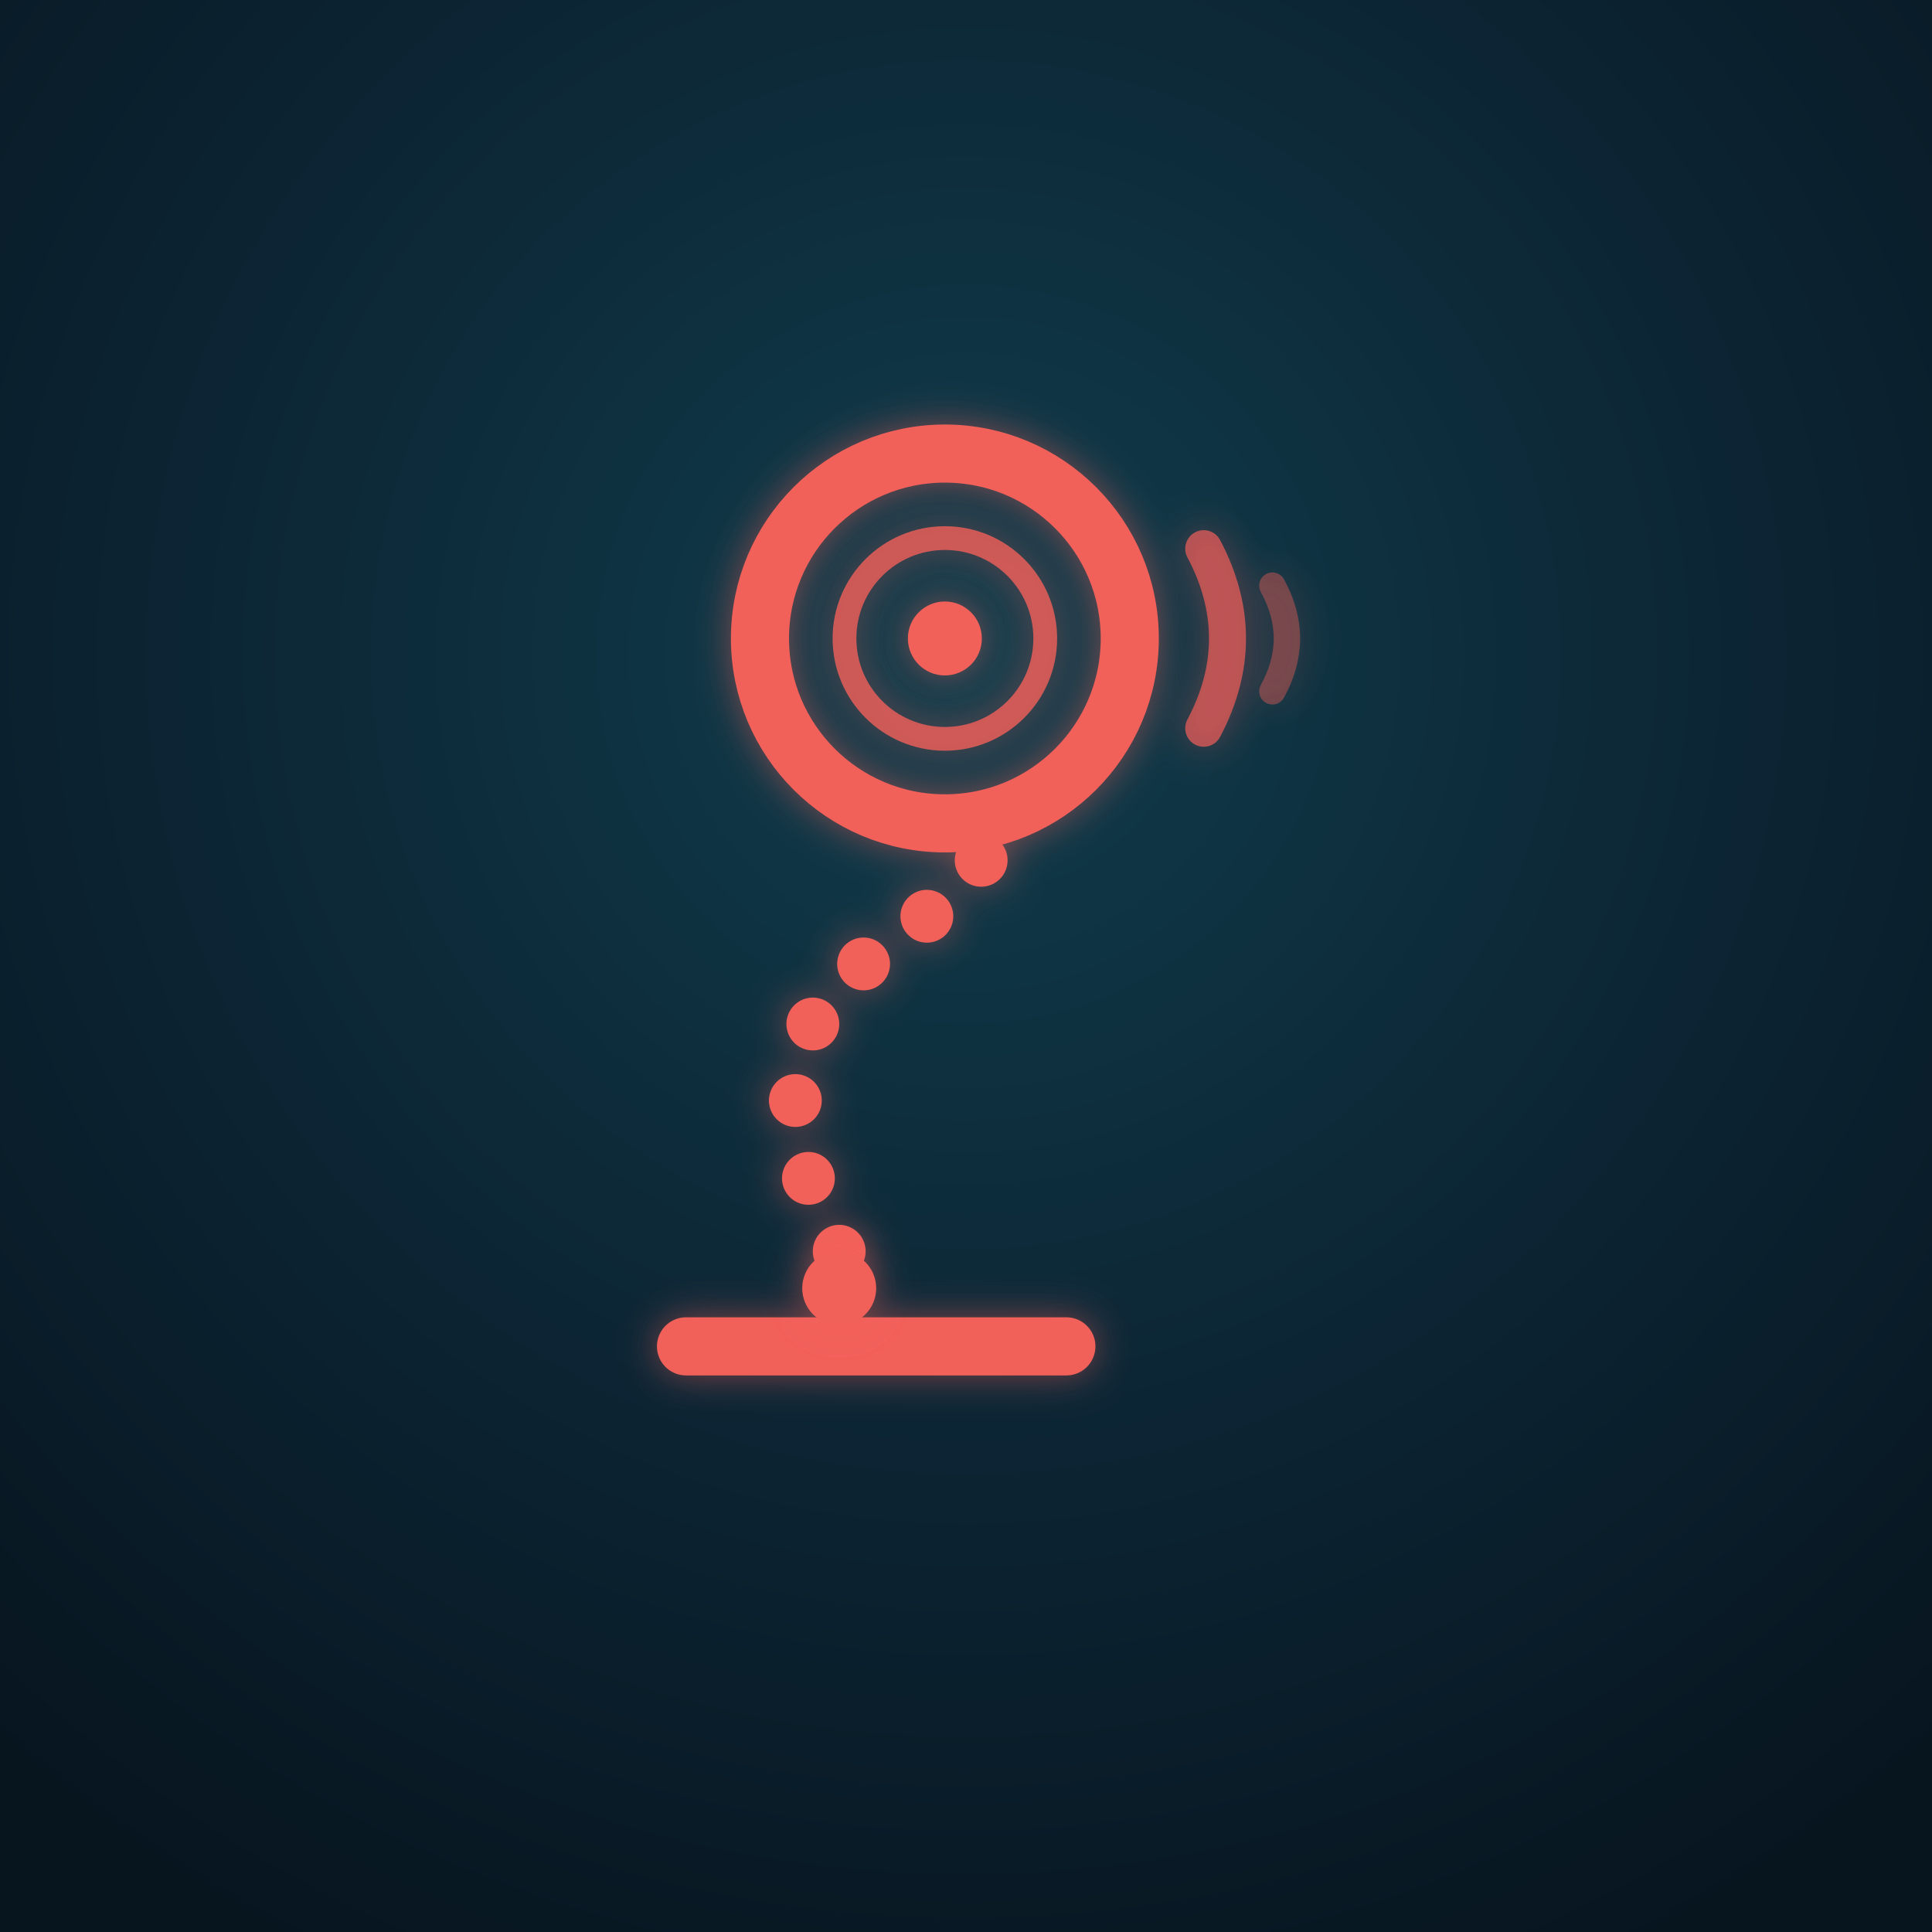
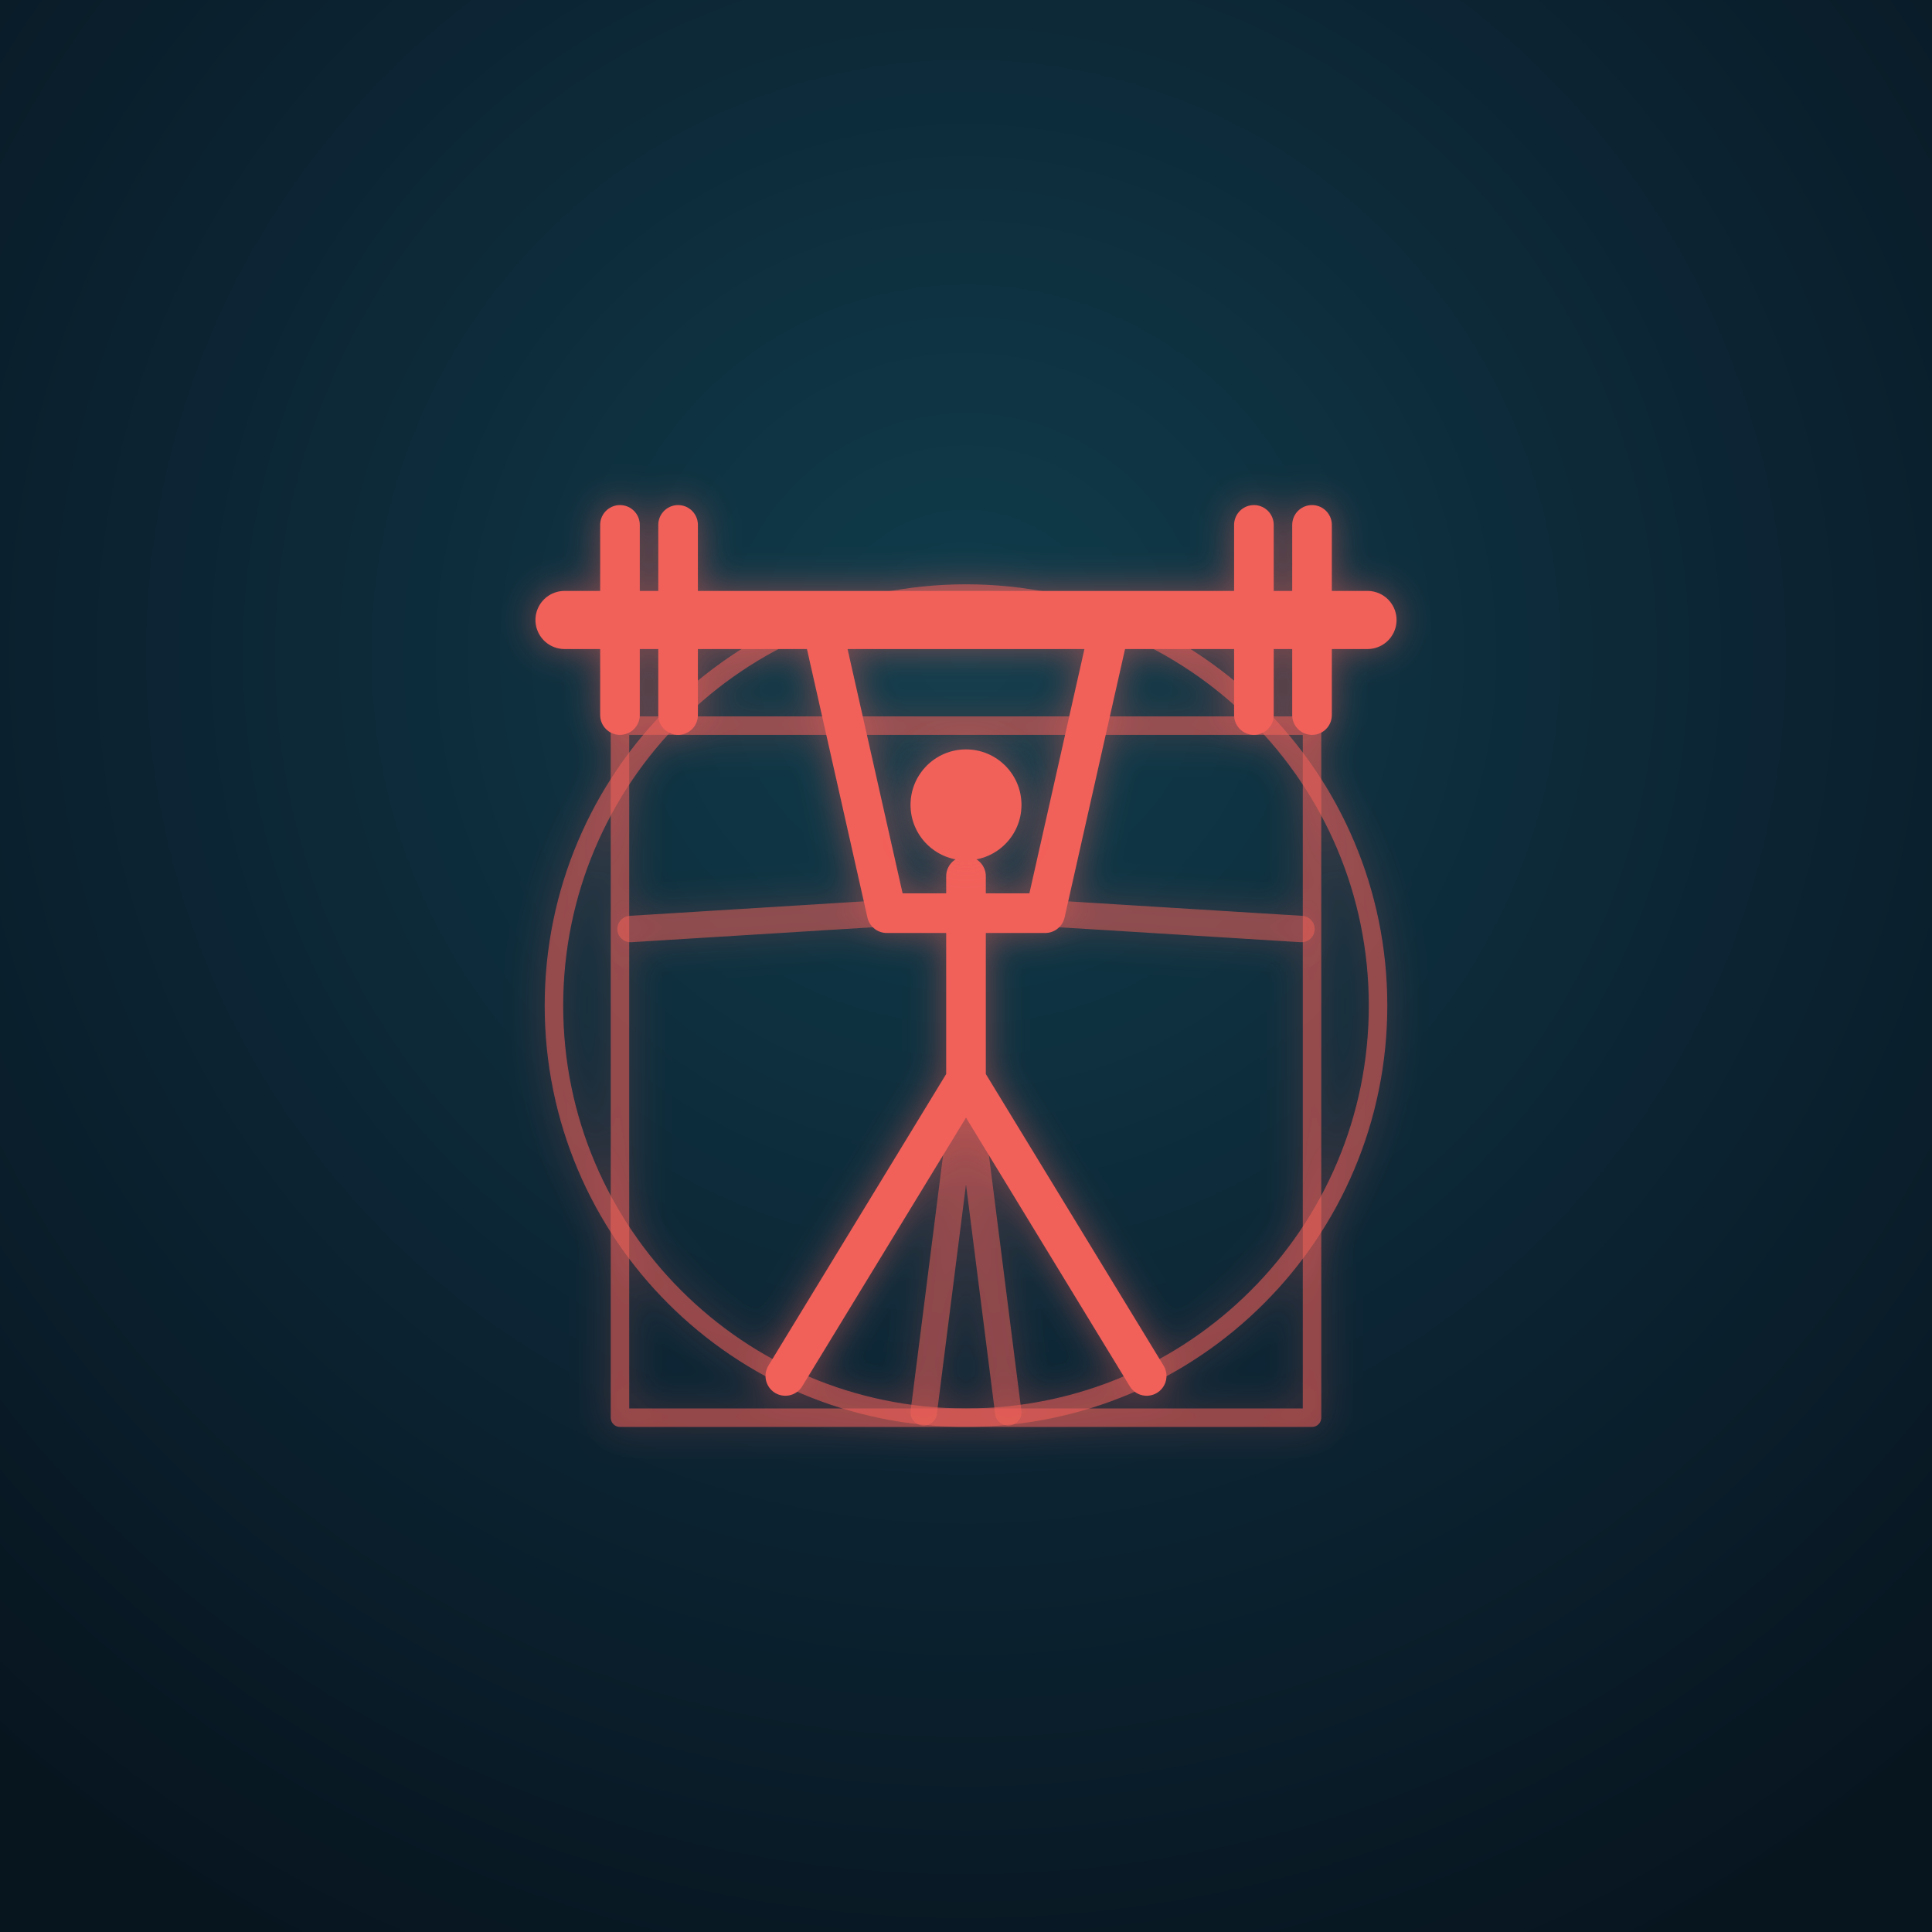
<svg xmlns="http://www.w3.org/2000/svg" viewBox="0 0 512 512">
  <defs>
    <radialGradient id="bg" cx="50%" cy="34%" r="75%">
      <stop offset="0" stop-color="#103d4c" />
      <stop offset="0.55" stop-color="#0c2433" />
      <stop offset="1" stop-color="#07151f" />
    </radialGradient>
    <filter id="glow" x="-25%" y="-25%" width="150%" height="150%">
      <feGaussianBlur in="SourceGraphic" stdDeviation="7" result="blur" />
      <feColorMatrix in="blur" type="matrix" values="1 0 0 0 0  0 1 0 0 0  0 0 1 0 0  0 0 0 0.5 0" result="soft" />
      <feMerge>
        <feMergeNode in="soft" />
        <feMergeNode in="SourceGraphic" />
      </feMerge>
    </filter>
  </defs>
  <rect width="512" height="512" fill="url(#bg)" />
-   <g transform="translate(256 256) scale(0.7) translate(-270 -276)">
+   <g transform="translate(256 256) scale(0.7) translate(-256 -247)">
    <g fill="none" stroke="#f2605a" stroke-linecap="round" stroke-linejoin="round" filter="url(#glow)">
-       <path d="M164 420 H308" stroke-width="22" />
-       <path d="M222 384 C198 338 200 302 228 278 C254 255 280 246 276 228" stroke-width="20" stroke-dasharray="0 30" />
-       <circle cx="262" cy="152" r="70" stroke-width="22" />
-       <circle cx="262" cy="152" r="38" stroke-width="9" opacity="0.8" />
-       <path d="M360 118 Q378 152 360 186" stroke-width="14" opacity="0.7" />
-       <path d="M386 132 Q397 152 386 172" stroke-width="10" opacity="0.4" />
+       <circle cx="256" cy="262" r="156" stroke-width="7" opacity="0.55" />
+       <rect x="125" y="156" width="262" height="262" stroke-width="7" opacity="0.55" />
+       <path d="M129 233 L226 227 M286 227 L383 233 M256 290 L240 416 M256 290 L272 416" stroke-width="10" opacity="0.5" />
+       <path d="M104 116 H408" stroke-width="22" />
+       <path d="M125 80 V152 M147 80 V152 M365 80 V152 M387 80 V152" stroke-width="15" />
+       <path d="M201.0 116.0 L226.0 227.0 L286.0 227.0 L311.0 116.0" stroke-width="15" />
+       <path d="M256.0 213.0 L256 290 M256.0 290.0 L187.6 402.2 M256.0 290.0 L324.4 402.2" stroke-width="15" />
    </g>
    <g fill="#f2605a" filter="url(#glow)">
-       <circle cx="262" cy="152" r="14" />
-       <circle cx="222" cy="398" r="14" />
+       <circle cx="256" cy="186" r="21" />
    </g>
  </g>
</svg>
